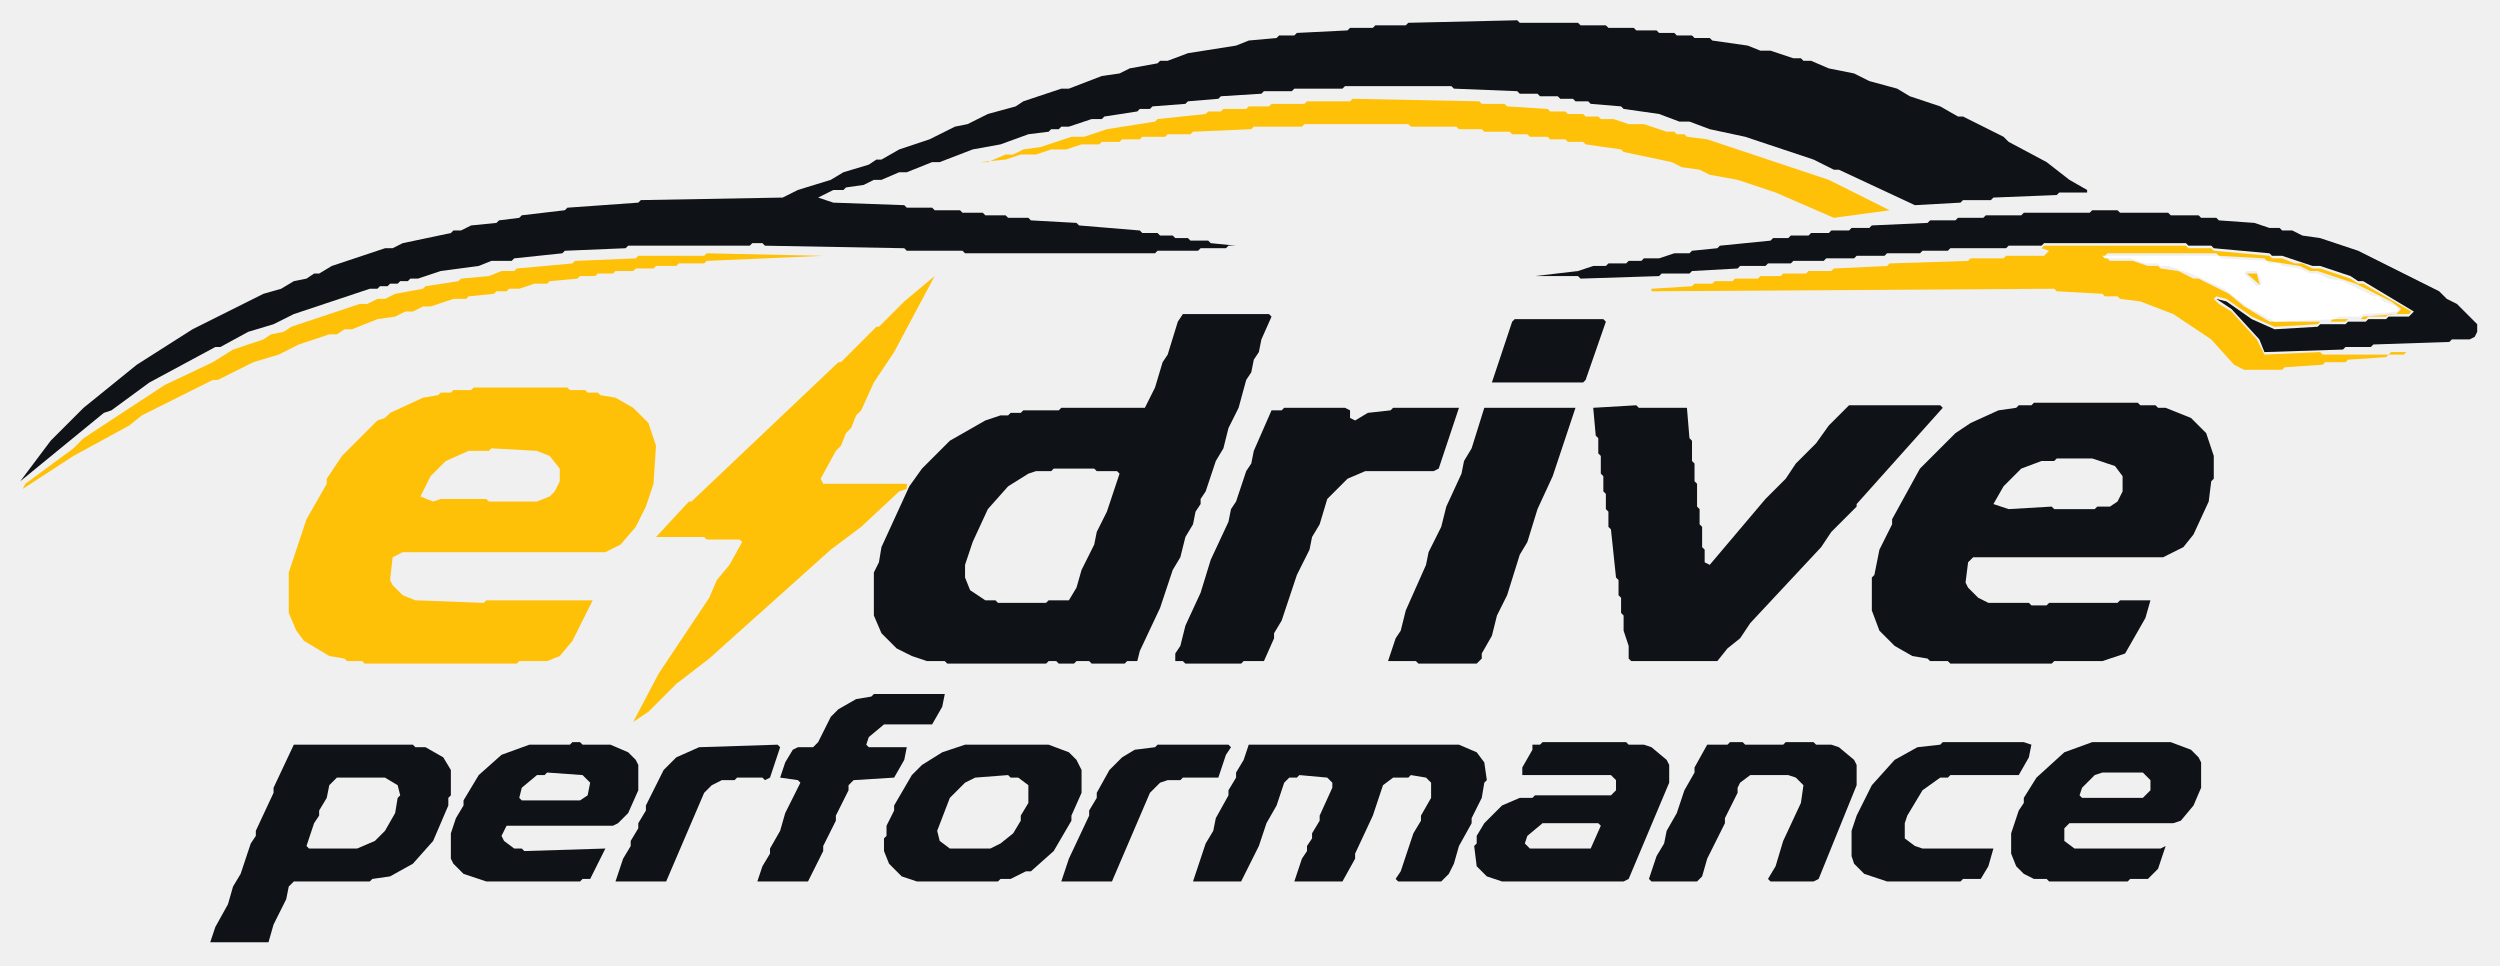
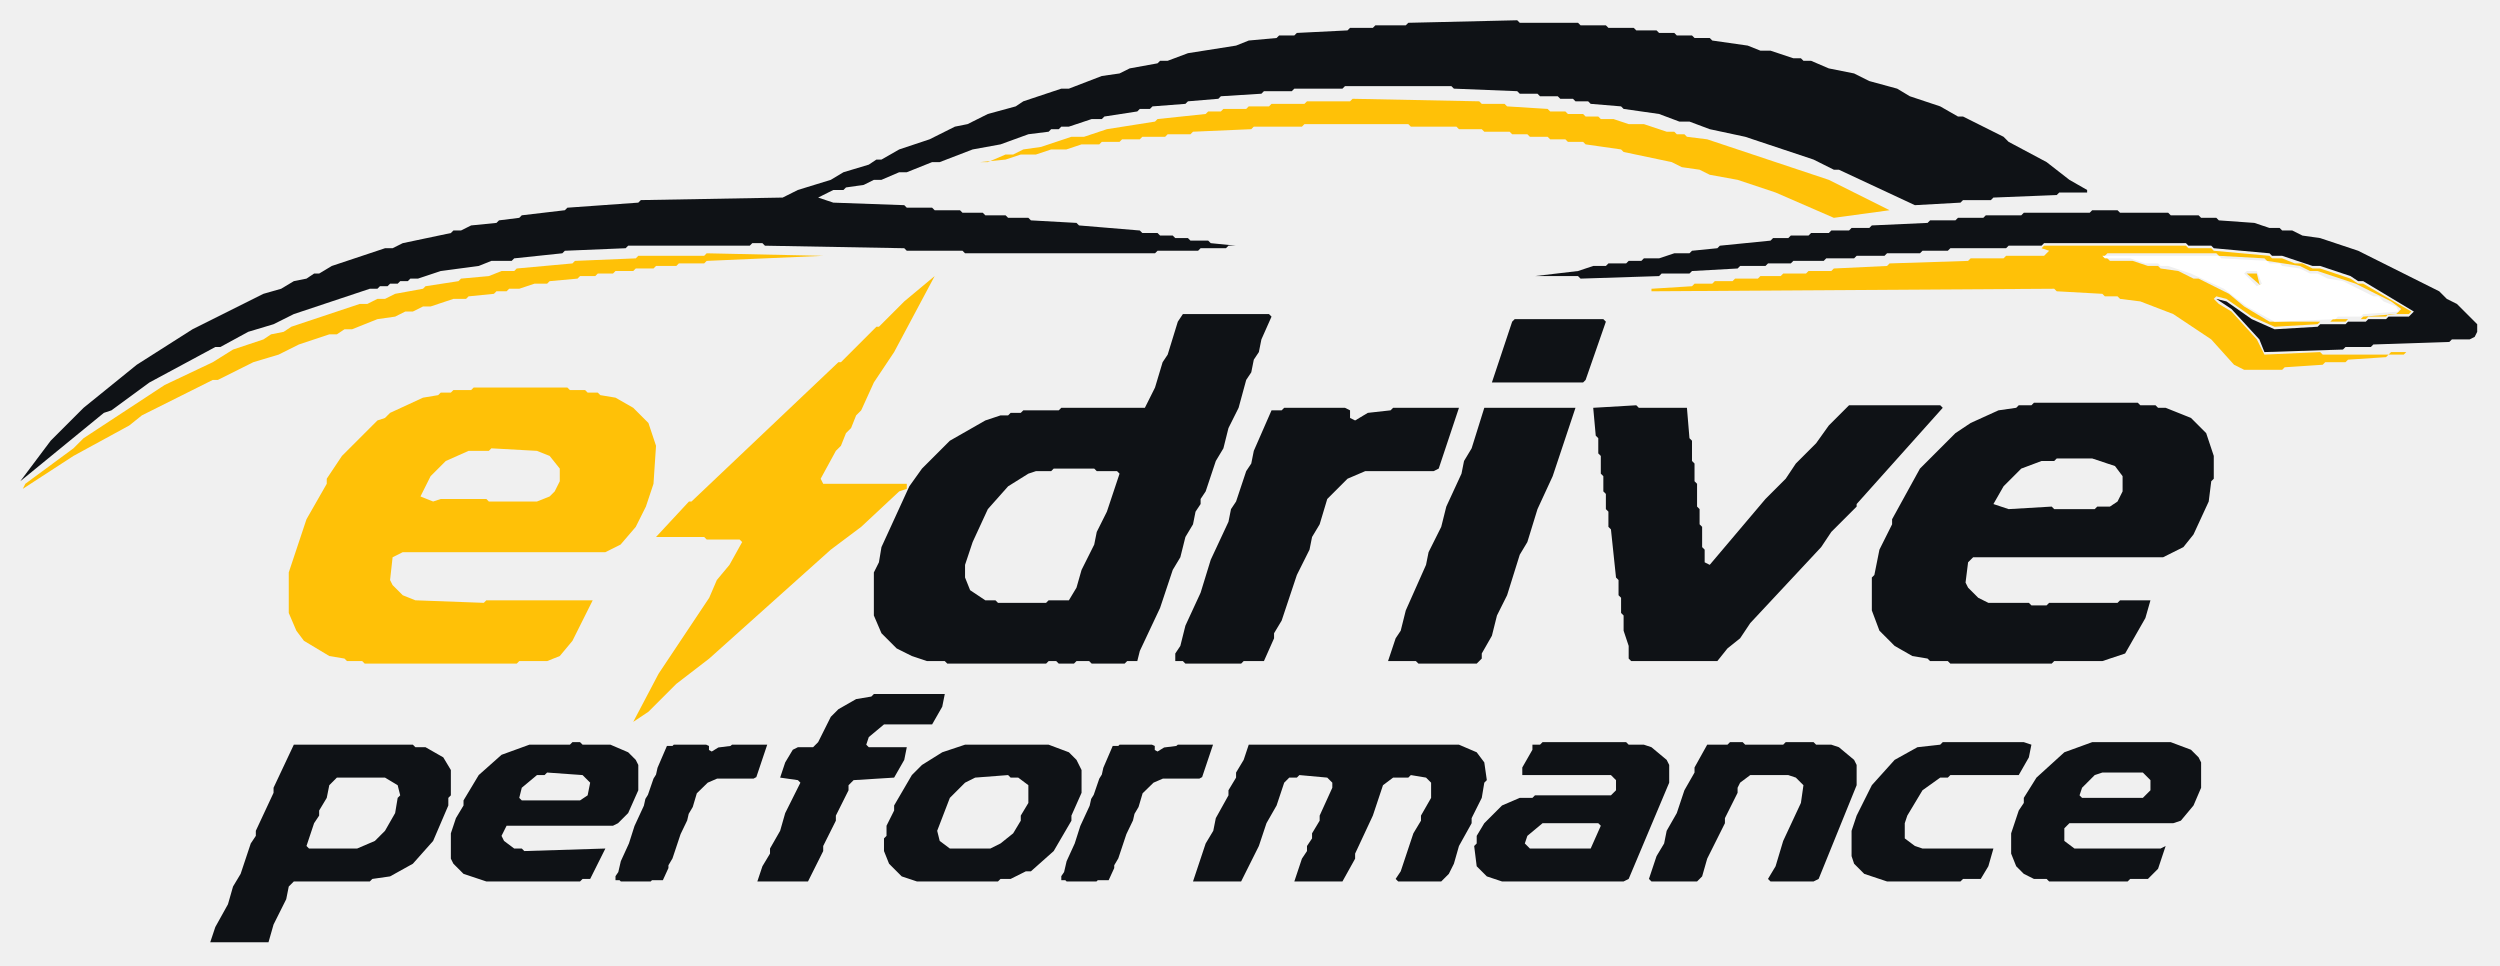
<svg xmlns="http://www.w3.org/2000/svg" viewBox="13 34 987 381" role="img" aria-label="e-drive performance logo">
  <path fill="#FFC107" fill-rule="evenodd" d="M269,201 L263,195 L256,191 L250,190 L249,189 L245,189 L244,188 L238,188 L237,187 L200,187 L199,188 L192,188 L191,189 L187,189 L186,190 L180,191 L167,197 L165,199 L162,200 L148,214 L142,223 L142,225 L134,239 L127,260 L127,276 L130,283 L133,287 L143,293 L149,294 L150,295 L156,295 L157,296 L217,296 L218,295 L229,295 L234,293 L239,287 L247,271 L205,271 L204,272 L177,271 L172,269 L168,265 L167,263 L168,254 L172,252 L252,252 L258,249 L264,242 L268,234 L271,225 L272,210 Z M234,219 L234,224 L232,228 L230,230 L225,232 L206,232 L205,231 L187,231 L184,232 L179,230 L183,222 L189,216 L198,212 L206,212 L207,211 L225,212 L230,214 Z M382,143 L370,153 L360,163 L359,163 L345,177 L344,177 L286,232 L285,232 L272,246 L291,246 L292,247 L305,247 L306,248 L301,257 L296,263 L293,270 L273,300 L263,319 L269,315 L280,304 L293,294 L341,251 L353,242 L368,228 L371,227 L371,225 L338,225 L337,223 L343,212 L345,210 L347,205 L349,203 L351,198 L353,196 L358,185 L366,173 Z M338,135 L292,134 L291,135 L265,135 L264,136 L240,137 L239,138 L217,140 L216,141 L211,141 L206,143 L195,144 L194,145 L181,147 L180,148 L169,150 L165,152 L162,152 L158,154 L155,154 L128,163 L125,165 L120,166 L117,168 L105,172 L97,177 L78,186 L46,207 L42,211 L23,225 L22,227 L42,214 L64,202 L69,198 L97,184 L99,184 L113,177 L123,174 L131,170 L143,166 L146,166 L149,164 L152,164 L162,160 L169,159 L173,157 L176,157 L180,155 L183,155 L192,152 L197,152 L198,151 L208,150 L209,149 L213,149 L214,148 L218,148 L224,146 L229,146 L230,145 L241,144 L242,143 L248,143 L249,142 L255,142 L256,141 L263,141 L264,140 L271,140 L272,139 L280,139 L281,138 L291,138 L292,137 Z M965,157 L946,146 L944,146 L941,144 L929,140 L926,140 L922,138 L919,138 L914,136 L910,136 L909,135 L887,133 L886,132 L877,132 L876,131 L820,131 L819,132 L822,133 L820,135 L805,135 L804,136 L791,136 L790,137 L759,138 L758,139 L737,140 L736,141 L727,141 L726,142 L717,142 L716,143 L708,143 L707,144 L698,144 L697,145 L690,145 L689,146 L682,146 L681,147 L665,148 L665,149 L824,148 L825,149 L843,150 L844,151 L849,151 L850,152 L858,153 L871,158 L886,168 L895,178 L899,180 L914,180 L915,179 L930,178 L931,177 L939,177 L940,176 L955,175 L956,174 L962,174 L963,173 L957,173 L956,174 L930,174 L929,173 L907,174 L904,168 L894,157 L889,154 L887,152 L888,151 L892,152 L902,159 L911,163 L928,162 L929,161 L939,161 L940,160 L947,160 L948,159 L955,159 L956,158 L964,158 Z M844,135 L845,134 L888,134 L889,135 L907,136 L908,137 L921,139 L925,141 L928,141 L943,146 L957,153 L961,156 L959,158 L946,159 L945,160 L934,160 L933,161 L909,161 L899,155 L893,150 L881,144 L879,144 L873,141 L866,140 L865,139 L861,139 L855,137 L846,137 Z M900,142 L907,148 L905,146 L904,142 Z M400,98 L410,97 L416,95 L422,95 L428,93 L434,93 L440,91 L447,91 L448,90 L455,90 L456,89 L463,89 L464,88 L473,88 L474,87 L483,87 L484,86 L507,85 L508,84 L527,84 L528,83 L569,83 L570,84 L588,84 L589,85 L598,85 L599,86 L609,86 L610,87 L616,87 L617,88 L624,88 L625,89 L631,89 L632,90 L638,90 L639,91 L653,93 L654,94 L673,98 L677,100 L684,101 L688,103 L699,105 L714,110 L737,120 L759,117 L735,105 L687,89 L679,88 L678,87 L675,87 L674,86 L671,86 L662,83 L656,83 L650,81 L645,81 L644,80 L639,80 L638,79 L632,79 L631,78 L625,78 L624,77 L608,76 L607,75 L598,75 L597,74 L547,73 L546,74 L529,74 L528,75 L515,75 L514,76 L506,76 L505,77 L496,77 L495,78 L490,78 L489,79 L470,81 L469,82 L450,85 L441,88 L436,88 L424,92 L417,93 L413,95 L410,95 L403,98 Z" />
-   <path fill="#0F1216" fill-rule="evenodd" d="M484,382 L503,382 L510,368 L513,359 L517,352 L520,343 L522,341 L525,341 L526,340 L537,341 L539,343 L539,345 L534,356 L534,358 L531,363 L531,365 L529,368 L529,370 L527,373 L524,382 L543,382 L548,373 L548,371 L555,356 L559,344 L563,341 L569,341 L570,340 L576,341 L578,343 L578,349 L574,356 L574,358 L571,363 L566,378 L564,381 L565,382 L582,382 L585,379 L587,375 L589,368 L594,359 L594,357 L598,349 L599,343 L600,342 L599,335 L596,331 L589,328 L506,328 L504,334 L501,339 L501,341 L498,346 L498,348 L493,357 L492,362 L489,367 Z M499,329 L498,328 L470,328 L469,329 L461,330 L456,333 L451,338 L446,347 L446,349 L443,354 L443,356 L435,373 L432,382 L452,382 L467,347 L471,343 L474,342 L479,342 L480,341 L494,341 L497,332 Z M438,334 L435,331 L427,328 L394,328 L385,331 L377,336 L373,340 L366,352 L366,354 L363,360 L363,364 L362,365 L362,370 L364,375 L369,380 L375,382 L407,382 L408,381 L412,381 L418,378 L420,378 L429,370 L436,358 L436,356 L440,347 L440,338 Z M419,344 L419,351 L416,356 L416,358 L413,363 L408,367 L404,369 L388,369 L384,366 L383,362 L388,349 L394,343 L398,341 L411,340 L412,341 L415,341 Z M321,329 L320,328 L289,329 L280,333 L275,338 L268,352 L268,354 L265,359 L265,361 L262,366 L262,368 L259,373 L256,382 L276,382 L291,347 L294,344 L298,342 L303,342 L304,341 L314,341 L315,342 L317,341 Z M188,333 L181,329 L177,329 L176,328 L129,328 L121,345 L121,347 L114,362 L114,364 L112,367 L108,379 L105,384 L103,391 L98,400 L96,406 L119,406 L121,399 L126,389 L127,384 L129,382 L159,382 L160,381 L167,380 L176,375 L184,366 L190,352 L190,349 L191,348 L191,338 Z M170,344 L171,348 L170,349 L169,355 L165,362 L161,366 L154,369 L135,369 L134,368 L137,359 L139,356 L139,354 L142,349 L143,344 L146,341 L165,341 Z M881,333 L878,330 L870,327 L839,327 L828,331 L817,341 L812,349 L812,351 L810,354 L807,363 L807,371 L809,376 L812,379 L816,381 L821,381 L822,382 L853,382 L854,381 L861,381 L865,377 L868,368 L866,369 L832,369 L828,366 L828,361 L830,359 L871,359 L874,358 L879,352 L882,345 L882,335 Z M834,348 L835,345 L840,340 L843,339 L859,339 L862,342 L862,346 L859,349 L835,349 Z M815,328 L812,327 L780,327 L779,328 L770,329 L761,334 L752,344 L746,356 L744,362 L744,372 L745,375 L749,379 L758,382 L787,382 L788,381 L795,381 L798,376 L800,369 L772,369 L769,368 L765,365 L765,359 L766,356 L772,346 L779,341 L782,341 L783,340 L810,340 L814,333 Z M687,328 L682,337 L682,339 L678,346 L675,355 L671,362 L670,367 L667,372 L664,381 L665,382 L683,382 L685,380 L687,373 L694,359 L694,357 L699,347 L699,345 L700,343 L704,340 L719,340 L722,341 L725,344 L724,351 L717,366 L714,376 L711,381 L712,382 L729,382 L731,381 L746,344 L746,336 L745,334 L739,329 L736,328 L730,328 L729,327 L718,327 L717,328 L702,328 L701,327 L696,327 L695,328 Z M618,328 L618,330 L614,337 L614,340 L649,340 L651,342 L651,346 L649,348 L619,348 L618,349 L613,349 L606,352 L599,359 L596,364 L596,367 L595,368 L596,376 L600,380 L606,382 L654,382 L656,381 L672,343 L672,336 L671,334 L665,329 L662,328 L656,328 L655,327 L622,327 L621,328 Z M615,367 L616,364 L622,359 L644,359 L645,360 L641,369 L617,369 Z M264,334 L261,331 L254,328 L243,328 L242,327 L239,327 L238,328 L222,328 L211,332 L202,340 L196,350 L196,352 L193,357 L191,363 L191,373 L192,375 L196,379 L205,382 L242,382 L243,381 L246,381 L252,369 L220,370 L219,369 L216,369 L212,366 L211,364 L213,360 L255,360 L257,359 L261,355 L265,346 L265,336 Z M218,349 L219,345 L225,340 L228,340 L229,339 L243,340 L246,343 L245,348 L242,350 L219,350 Z M386,308 L358,308 L357,309 L351,310 L344,314 L341,317 L336,327 L334,329 L328,329 L326,330 L323,335 L321,341 L328,342 L329,343 L323,355 L321,362 L317,369 L317,371 L314,376 L312,382 L332,382 L338,370 L338,368 L343,358 L343,356 L348,346 L348,344 L350,342 L366,341 L370,334 L371,329 L356,329 L355,328 L356,325 L362,320 L381,320 L385,313 Z M635,195 L599,195 L594,211 L591,216 L590,221 L584,234 L582,242 L577,252 L576,257 L568,275 L566,283 L564,286 L561,295 L572,295 L573,296 L596,296 L598,294 L598,292 L602,285 L604,277 L608,269 L613,253 L616,248 L620,235 L626,222 Z M589,195 L563,195 L562,196 L553,197 L548,200 L546,199 L546,196 L544,195 L520,195 L519,196 L515,196 L508,212 L507,217 L505,220 L501,232 L499,235 L498,240 L491,255 L487,268 L481,281 L479,289 L477,292 L477,295 L480,295 L481,296 L503,296 L504,295 L512,295 L516,286 L516,284 L519,279 L525,261 L530,251 L531,246 L534,241 L537,231 L545,223 L552,220 L579,220 L581,219 Z M656,294 L657,295 L691,295 L695,290 L700,286 L704,280 L732,250 L736,244 L746,234 L746,233 L780,195 L779,194 L743,194 L735,202 L730,209 L722,217 L718,223 L710,231 L688,257 L686,256 L686,251 L685,250 L685,242 L684,241 L684,235 L683,234 L683,225 L682,224 L682,217 L681,216 L681,208 L680,207 L679,195 L660,195 L659,194 L642,195 L643,206 L644,207 L644,213 L645,214 L645,221 L646,222 L646,228 L647,229 L647,235 L648,236 L648,242 L649,243 L651,262 L652,263 L652,269 L653,270 L653,276 L654,277 L654,283 L656,289 Z M884,205 L878,199 L868,195 L865,195 L864,194 L858,194 L857,193 L816,193 L815,194 L810,194 L809,195 L802,196 L791,201 L785,205 L771,219 L760,239 L760,241 L755,251 L753,261 L752,262 L752,275 L755,283 L761,289 L768,293 L774,294 L775,295 L782,295 L783,296 L823,296 L824,295 L843,295 L852,292 L860,278 L862,271 L850,271 L849,272 L822,272 L821,273 L815,273 L814,272 L798,272 L794,270 L790,266 L789,264 L790,256 L792,254 L867,254 L875,250 L879,245 L885,232 L886,224 L887,223 L887,214 Z M800,233 L804,226 L811,219 L819,216 L824,216 L825,215 L839,215 L848,218 L851,222 L851,228 L849,232 L846,234 L841,234 L840,235 L824,235 L823,234 L806,235 Z M610,161 L602,185 L638,185 L639,184 L647,161 L646,160 L611,160 Z M515,159 L514,158 L480,158 L478,161 L474,174 L472,177 L469,187 L465,195 L432,195 L431,196 L417,196 L416,197 L412,197 L411,198 L408,198 L402,200 L388,208 L377,219 L372,226 L361,250 L360,256 L358,260 L358,277 L361,284 L367,290 L373,293 L379,295 L386,295 L387,296 L426,296 L427,295 L430,295 L431,296 L437,296 L438,295 L443,295 L444,296 L457,296 L458,295 L462,295 L463,291 L471,274 L476,259 L479,254 L481,246 L484,241 L485,236 L487,233 L487,231 L489,228 L493,216 L496,211 L498,203 L502,195 L505,184 L507,181 L508,176 L510,173 L511,168 Z M455,221 L450,236 L446,244 L445,249 L440,259 L438,266 L435,271 L427,271 L426,272 L407,272 L406,271 L402,271 L396,267 L394,262 L394,257 L397,248 L403,235 L411,226 L419,221 L422,220 L428,220 L429,219 L445,219 L446,220 L454,220 Z M991,165 L991,162 L983,154 L979,152 L976,149 L944,133 L929,128 L922,127 L918,125 L914,125 L913,124 L909,124 L903,122 L889,121 L888,120 L882,120 L881,119 L870,119 L869,118 L850,118 L849,117 L839,117 L838,118 L812,118 L811,119 L797,119 L796,120 L786,120 L785,121 L775,121 L774,122 L752,123 L751,124 L744,124 L743,125 L736,125 L735,126 L728,126 L727,127 L720,127 L719,128 L713,128 L712,129 L692,131 L691,132 L681,133 L680,134 L674,134 L668,136 L662,136 L661,137 L656,137 L655,138 L648,138 L647,139 L642,139 L636,141 L619,143 L636,143 L637,144 L668,143 L669,142 L680,142 L681,141 L699,140 L700,139 L710,139 L711,138 L720,138 L721,137 L733,137 L734,136 L745,136 L746,135 L757,135 L758,134 L771,134 L772,133 L782,133 L783,132 L805,132 L806,131 L819,131 L820,130 L876,130 L877,131 L886,131 L887,132 L909,134 L910,135 L914,135 L926,139 L929,139 L941,143 L944,145 L946,145 L966,157 L964,159 L956,159 L955,160 L948,160 L947,161 L940,161 L939,162 L929,162 L928,163 L911,164 L902,160 L892,153 L888,152 L894,156 L905,168 L907,173 L938,172 L939,171 L949,171 L950,170 L980,169 L981,168 L988,168 L990,167 Z M837,109 L830,105 L821,98 L806,90 L804,88 L788,80 L786,80 L779,76 L767,72 L762,69 L751,66 L745,63 L735,61 L728,58 L725,58 L724,57 L721,57 L712,54 L708,54 L703,52 L689,50 L688,49 L682,49 L681,48 L675,48 L674,47 L668,47 L667,46 L659,46 L658,45 L648,45 L647,44 L637,44 L636,43 L613,43 L612,42 L569,43 L568,44 L556,44 L555,45 L546,45 L545,46 L525,47 L524,48 L518,48 L517,49 L506,50 L501,52 L482,55 L474,58 L471,58 L470,59 L459,61 L455,63 L448,64 L435,69 L432,69 L417,74 L414,76 L403,79 L395,83 L390,84 L380,89 L368,93 L361,97 L359,97 L356,99 L346,102 L341,105 L328,109 L322,112 L266,113 L265,114 L237,116 L236,117 L219,119 L218,120 L210,121 L209,122 L199,123 L195,125 L192,125 L191,126 L172,130 L168,132 L165,132 L144,139 L139,142 L137,142 L134,144 L129,145 L124,148 L117,150 L89,164 L67,178 L46,195 L33,208 L21,224 L54,197 L57,196 L72,185 L98,171 L100,171 L111,165 L121,162 L129,158 L159,148 L162,148 L163,147 L166,147 L167,146 L170,146 L171,145 L174,145 L175,144 L178,144 L187,141 L202,139 L207,137 L215,137 L216,136 L235,134 L236,133 L260,132 L261,131 L309,131 L310,130 L314,130 L315,131 L370,132 L371,133 L393,133 L394,134 L469,134 L470,133 L486,133 L487,132 L497,132 L498,131 L501,131 L491,130 L490,129 L483,129 L482,128 L477,128 L476,127 L471,127 L470,126 L464,126 L463,125 L439,123 L438,122 L420,121 L419,120 L411,120 L410,119 L402,119 L401,118 L393,118 L392,117 L382,117 L381,116 L371,116 L370,115 L342,114 L336,112 L342,109 L346,109 L347,108 L354,107 L358,105 L361,105 L368,102 L371,102 L381,98 L384,98 L397,93 L408,91 L419,87 L427,86 L428,85 L431,85 L432,84 L435,84 L444,81 L448,81 L449,80 L462,78 L463,77 L467,77 L468,76 L481,75 L482,74 L494,73 L495,72 L511,71 L512,70 L523,70 L524,69 L543,69 L544,68 L586,68 L587,69 L612,70 L613,71 L620,71 L621,72 L628,72 L629,73 L634,73 L635,74 L640,74 L641,75 L653,76 L654,77 L668,79 L676,82 L680,82 L688,85 L702,88 L729,97 L737,101 L739,101 L769,115 L787,114 L788,113 L799,113 L800,112 L825,111 L826,110 L837,110 Z" />
+   <path fill="#0F1216" fill-rule="evenodd" d="M484,382 L503,382 L510,368 L513,359 L517,352 L520,343 L522,341 L525,341 L526,340 L537,341 L539,343 L539,345 L534,356 L534,358 L531,363 L531,365 L529,368 L529,370 L527,373 L524,382 L543,382 L548,373 L548,371 L555,356 L559,344 L563,341 L569,341 L570,340 L576,341 L578,343 L578,349 L574,356 L574,358 L571,363 L566,378 L564,381 L565,382 L582,382 L585,379 L587,375 L589,368 L594,359 L594,357 L598,349 L599,343 L600,342 L599,335 L596,331 L589,328 L506,328 L504,334 L501,339 L501,341 L498,346 L498,348 L493,357 L492,362 L489,367 Z M491.9,328 L478,328 L477.4,328.5 L472.6,329.1 L470,330.7 L468.9,330.1 L468.9,328.5 L467.8,328 L455,328 L454.5,328.5 L452.3,328.5 L448.6,337.1 L448,339.8 L447,341.4 L444.8,347.8 L443.8,349.4 L443.2,352.1 L439.5,360.1 L437.3,367 L434.1,374 L433.1,378.3 L432,379.9 L432,381.5 L433.6,381.5 L434.1,382 L445.9,382 L446.4,381.5 L450.7,381.5 L452.9,376.7 L452.9,375.6 L454.5,372.9 L457.7,363.3 L460.3,357.9 L460.9,355.3 L462.5,352.6 L464.1,347.2 L468.4,343 L472.1,341.4 L486.5,341.4 L487.6,340.8 Z M438,334 L435,331 L427,328 L394,328 L385,331 L377,336 L373,340 L366,352 L366,354 L363,360 L363,364 L362,365 L362,370 L364,375 L369,380 L375,382 L407,382 L408,381 L412,381 L418,378 L420,378 L429,370 L436,358 L436,356 L440,347 L440,338 Z M419,344 L419,351 L416,356 L416,358 L413,363 L408,367 L404,369 L388,369 L384,366 L383,362 L388,349 L394,343 L398,341 L411,340 L412,341 L415,341 Z M315.9,328 L302,328 L301.4,328.5 L296.6,329.1 L294,330.7 L292.9,330.1 L292.9,328.5 L291.8,328 L279,328 L278.5,328.5 L276.3,328.5 L272.6,337.1 L272,339.8 L271,341.4 L268.8,347.8 L267.8,349.4 L267.2,352.1 L263.5,360.1 L261.3,367 L258.1,374 L257.1,378.3 L256,379.9 L256,381.5 L257.6,381.5 L258.1,382 L269.9,382 L270.4,381.5 L274.7,381.5 L276.9,376.7 L276.9,375.6 L278.5,372.9 L281.7,363.3 L284.3,357.9 L284.9,355.3 L286.5,352.6 L288.1,347.2 L292.4,343 L296.1,341.4 L310.5,341.4 L311.6,340.8 Z M188,333 L181,329 L177,329 L176,328 L129,328 L121,345 L121,347 L114,362 L114,364 L112,367 L108,379 L105,384 L103,391 L98,400 L96,406 L119,406 L121,399 L126,389 L127,384 L129,382 L159,382 L160,381 L167,380 L176,375 L184,366 L190,352 L190,349 L191,348 L191,338 Z M170,344 L171,348 L170,349 L169,355 L165,362 L161,366 L154,369 L135,369 L134,368 L137,359 L139,356 L139,354 L142,349 L143,344 L146,341 L165,341 Z M881,333 L878,330 L870,327 L839,327 L828,331 L817,341 L812,349 L812,351 L810,354 L807,363 L807,371 L809,376 L812,379 L816,381 L821,381 L822,382 L853,382 L854,381 L861,381 L865,377 L868,368 L866,369 L832,369 L828,366 L828,361 L830,359 L871,359 L874,358 L879,352 L882,345 L882,335 Z M834,348 L835,345 L840,340 L843,339 L859,339 L862,342 L862,346 L859,349 L835,349 Z M815,328 L812,327 L780,327 L779,328 L770,329 L761,334 L752,344 L746,356 L744,362 L744,372 L745,375 L749,379 L758,382 L787,382 L788,381 L795,381 L798,376 L800,369 L772,369 L769,368 L765,365 L765,359 L766,356 L772,346 L779,341 L782,341 L783,340 L810,340 L814,333 Z M687,328 L682,337 L682,339 L678,346 L675,355 L671,362 L670,367 L667,372 L664,381 L665,382 L683,382 L685,380 L687,373 L694,359 L694,357 L699,347 L699,345 L700,343 L704,340 L719,340 L722,341 L725,344 L724,351 L717,366 L714,376 L711,381 L712,382 L729,382 L731,381 L746,344 L746,336 L745,334 L739,329 L736,328 L730,328 L729,327 L718,327 L717,328 L702,328 L701,327 L696,327 L695,328 Z M618,328 L618,330 L614,337 L614,340 L649,340 L651,342 L651,346 L649,348 L619,348 L618,349 L613,349 L606,352 L599,359 L596,364 L596,367 L595,368 L596,376 L600,380 L606,382 L654,382 L656,381 L672,343 L672,336 L671,334 L665,329 L662,328 L656,328 L655,327 L622,327 L621,328 Z M615,367 L616,364 L622,359 L644,359 L645,360 L641,369 L617,369 Z M264,334 L261,331 L254,328 L243,328 L242,327 L239,327 L238,328 L222,328 L211,332 L202,340 L196,350 L196,352 L193,357 L191,363 L191,373 L192,375 L196,379 L205,382 L242,382 L243,381 L246,381 L252,369 L220,370 L219,369 L216,369 L212,366 L211,364 L213,360 L255,360 L257,359 L261,355 L265,346 L265,336 Z M218,349 L219,345 L225,340 L228,340 L229,339 L243,340 L246,343 L245,348 L242,350 L219,350 Z M386,308 L358,308 L357,309 L351,310 L344,314 L341,317 L336,327 L334,329 L328,329 L326,330 L323,335 L321,341 L328,342 L329,343 L323,355 L321,362 L317,369 L317,371 L314,376 L312,382 L332,382 L338,370 L338,368 L343,358 L343,356 L348,346 L348,344 L350,342 L366,341 L370,334 L371,329 L356,329 L355,328 L356,325 L362,320 L381,320 L385,313 Z M635,195 L599,195 L594,211 L591,216 L590,221 L584,234 L582,242 L577,252 L576,257 L568,275 L566,283 L564,286 L561,295 L572,295 L573,296 L596,296 L598,294 L598,292 L602,285 L604,277 L608,269 L613,253 L616,248 L620,235 L626,222 Z M589,195 L563,195 L562,196 L553,197 L548,200 L546,199 L546,196 L544,195 L520,195 L519,196 L515,196 L508,212 L507,217 L505,220 L501,232 L499,235 L498,240 L491,255 L487,268 L481,281 L479,289 L477,292 L477,295 L480,295 L481,296 L503,296 L504,295 L512,295 L516,286 L516,284 L519,279 L525,261 L530,251 L531,246 L534,241 L537,231 L545,223 L552,220 L579,220 L581,219 Z M656,294 L657,295 L691,295 L695,290 L700,286 L704,280 L732,250 L736,244 L746,234 L746,233 L780,195 L779,194 L743,194 L735,202 L730,209 L722,217 L718,223 L710,231 L688,257 L686,256 L686,251 L685,250 L685,242 L684,241 L684,235 L683,234 L683,225 L682,224 L682,217 L681,216 L681,208 L680,207 L679,195 L660,195 L659,194 L642,195 L643,206 L644,207 L644,213 L645,214 L645,221 L646,222 L646,228 L647,229 L647,235 L648,236 L648,242 L649,243 L651,262 L652,263 L652,269 L653,270 L653,276 L654,277 L654,283 L656,289 Z M884,205 L878,199 L868,195 L865,195 L864,194 L858,194 L857,193 L816,193 L815,194 L810,194 L809,195 L802,196 L791,201 L785,205 L771,219 L760,239 L760,241 L755,251 L753,261 L752,262 L752,275 L755,283 L761,289 L768,293 L774,294 L775,295 L782,295 L783,296 L823,296 L824,295 L843,295 L852,292 L860,278 L862,271 L850,271 L849,272 L822,272 L821,273 L815,273 L814,272 L798,272 L794,270 L790,266 L789,264 L790,256 L792,254 L867,254 L875,250 L879,245 L885,232 L886,224 L887,223 L887,214 Z M800,233 L804,226 L811,219 L819,216 L824,216 L825,215 L839,215 L848,218 L851,222 L851,228 L849,232 L846,234 L841,234 L840,235 L824,235 L823,234 L806,235 Z M610,161 L602,185 L638,185 L639,184 L647,161 L646,160 L611,160 Z M515,159 L514,158 L480,158 L478,161 L474,174 L472,177 L469,187 L465,195 L432,195 L431,196 L417,196 L416,197 L412,197 L411,198 L408,198 L402,200 L388,208 L377,219 L372,226 L361,250 L360,256 L358,260 L358,277 L361,284 L367,290 L373,293 L379,295 L386,295 L387,296 L426,296 L427,295 L430,295 L431,296 L437,296 L438,295 L443,295 L444,296 L457,296 L458,295 L462,295 L463,291 L471,274 L476,259 L479,254 L481,246 L484,241 L485,236 L487,233 L487,231 L489,228 L493,216 L496,211 L498,203 L502,195 L505,184 L507,181 L508,176 L510,173 L511,168 Z M455,221 L450,236 L446,244 L445,249 L440,259 L438,266 L435,271 L427,271 L426,272 L407,272 L406,271 L402,271 L396,267 L394,262 L394,257 L397,248 L403,235 L411,226 L419,221 L422,220 L428,220 L429,219 L445,219 L446,220 L454,220 Z M991,165 L991,162 L983,154 L979,152 L976,149 L944,133 L929,128 L922,127 L918,125 L914,125 L913,124 L909,124 L903,122 L889,121 L888,120 L882,120 L881,119 L870,119 L869,118 L850,118 L849,117 L839,117 L838,118 L812,118 L811,119 L797,119 L796,120 L786,120 L785,121 L775,121 L774,122 L752,123 L751,124 L744,124 L743,125 L736,125 L735,126 L728,126 L727,127 L720,127 L719,128 L713,128 L712,129 L692,131 L691,132 L681,133 L680,134 L674,134 L668,136 L662,136 L661,137 L656,137 L655,138 L648,138 L647,139 L642,139 L636,141 L619,143 L636,143 L637,144 L668,143 L669,142 L680,142 L681,141 L699,140 L700,139 L710,139 L711,138 L720,138 L721,137 L733,137 L734,136 L745,136 L746,135 L757,135 L758,134 L771,134 L772,133 L782,133 L783,132 L805,132 L806,131 L819,131 L820,130 L876,130 L877,131 L886,131 L887,132 L909,134 L910,135 L914,135 L926,139 L929,139 L941,143 L944,145 L946,145 L966,157 L964,159 L956,159 L955,160 L948,160 L947,161 L940,161 L939,162 L929,162 L928,163 L911,164 L902,160 L892,153 L888,152 L894,156 L905,168 L907,173 L938,172 L939,171 L949,171 L950,170 L980,169 L981,168 L988,168 L990,167 Z M837,109 L830,105 L821,98 L806,90 L804,88 L788,80 L786,80 L779,76 L767,72 L762,69 L751,66 L745,63 L735,61 L728,58 L725,58 L724,57 L721,57 L712,54 L708,54 L703,52 L689,50 L688,49 L682,49 L681,48 L675,48 L674,47 L668,47 L667,46 L659,46 L658,45 L648,45 L647,44 L637,44 L636,43 L613,43 L612,42 L569,43 L568,44 L556,44 L555,45 L546,45 L545,46 L525,47 L524,48 L518,48 L517,49 L506,50 L501,52 L482,55 L474,58 L471,58 L470,59 L459,61 L455,63 L448,64 L435,69 L432,69 L417,74 L414,76 L403,79 L395,83 L390,84 L380,89 L368,93 L361,97 L359,97 L356,99 L346,102 L341,105 L328,109 L322,112 L266,113 L265,114 L237,116 L236,117 L219,119 L218,120 L210,121 L209,122 L199,123 L195,125 L192,125 L191,126 L172,130 L168,132 L165,132 L144,139 L139,142 L137,142 L134,144 L129,145 L124,148 L117,150 L89,164 L67,178 L46,195 L33,208 L21,224 L54,197 L57,196 L72,185 L98,171 L100,171 L111,165 L121,162 L129,158 L159,148 L162,148 L163,147 L166,147 L167,146 L170,146 L171,145 L174,145 L175,144 L178,144 L187,141 L202,139 L207,137 L215,137 L216,136 L235,134 L236,133 L260,132 L261,131 L309,131 L310,130 L314,130 L315,131 L370,132 L371,133 L393,133 L394,134 L469,134 L470,133 L486,133 L487,132 L497,132 L498,131 L501,131 L491,130 L490,129 L483,129 L482,128 L477,128 L476,127 L471,127 L470,126 L464,126 L463,125 L439,123 L438,122 L420,121 L419,120 L411,120 L410,119 L402,119 L401,118 L393,118 L392,117 L382,117 L381,116 L371,116 L370,115 L342,114 L336,112 L342,109 L346,109 L347,108 L354,107 L358,105 L361,105 L368,102 L371,102 L381,98 L384,98 L397,93 L408,91 L419,87 L427,86 L428,85 L431,85 L432,84 L435,84 L444,81 L448,81 L449,80 L462,78 L463,77 L467,77 L468,76 L481,75 L482,74 L494,73 L495,72 L511,71 L512,70 L523,70 L524,69 L543,69 L544,68 L586,68 L587,69 L612,70 L613,71 L620,71 L621,72 L628,72 L629,73 L634,73 L635,74 L640,74 L641,75 L653,76 L654,77 L668,79 L676,82 L680,82 L688,85 L702,88 L729,97 L737,101 L739,101 L769,115 L787,114 L788,113 L799,113 L800,112 L825,111 L826,110 L837,110 Z" />
  <path fill="#FFFFFF" fill-rule="evenodd" d="M843,135 L844,136 L854,136 L860,138 L865,138 L866,139 L869,139 L878,142 L891,148 L900,155 L911,161 L935,160 L936,159 L945,159 L946,158 L960,157 L959,155 L954,153 L952,151 L950,151 L938,145 L932,144 L928,142 L925,142 L921,140 L914,139 L913,138 L909,138 L908,137 L890,136 L889,135 Z M899,142 L900,141 L904,141 L906,146 L904,147 Z" />
</svg>
